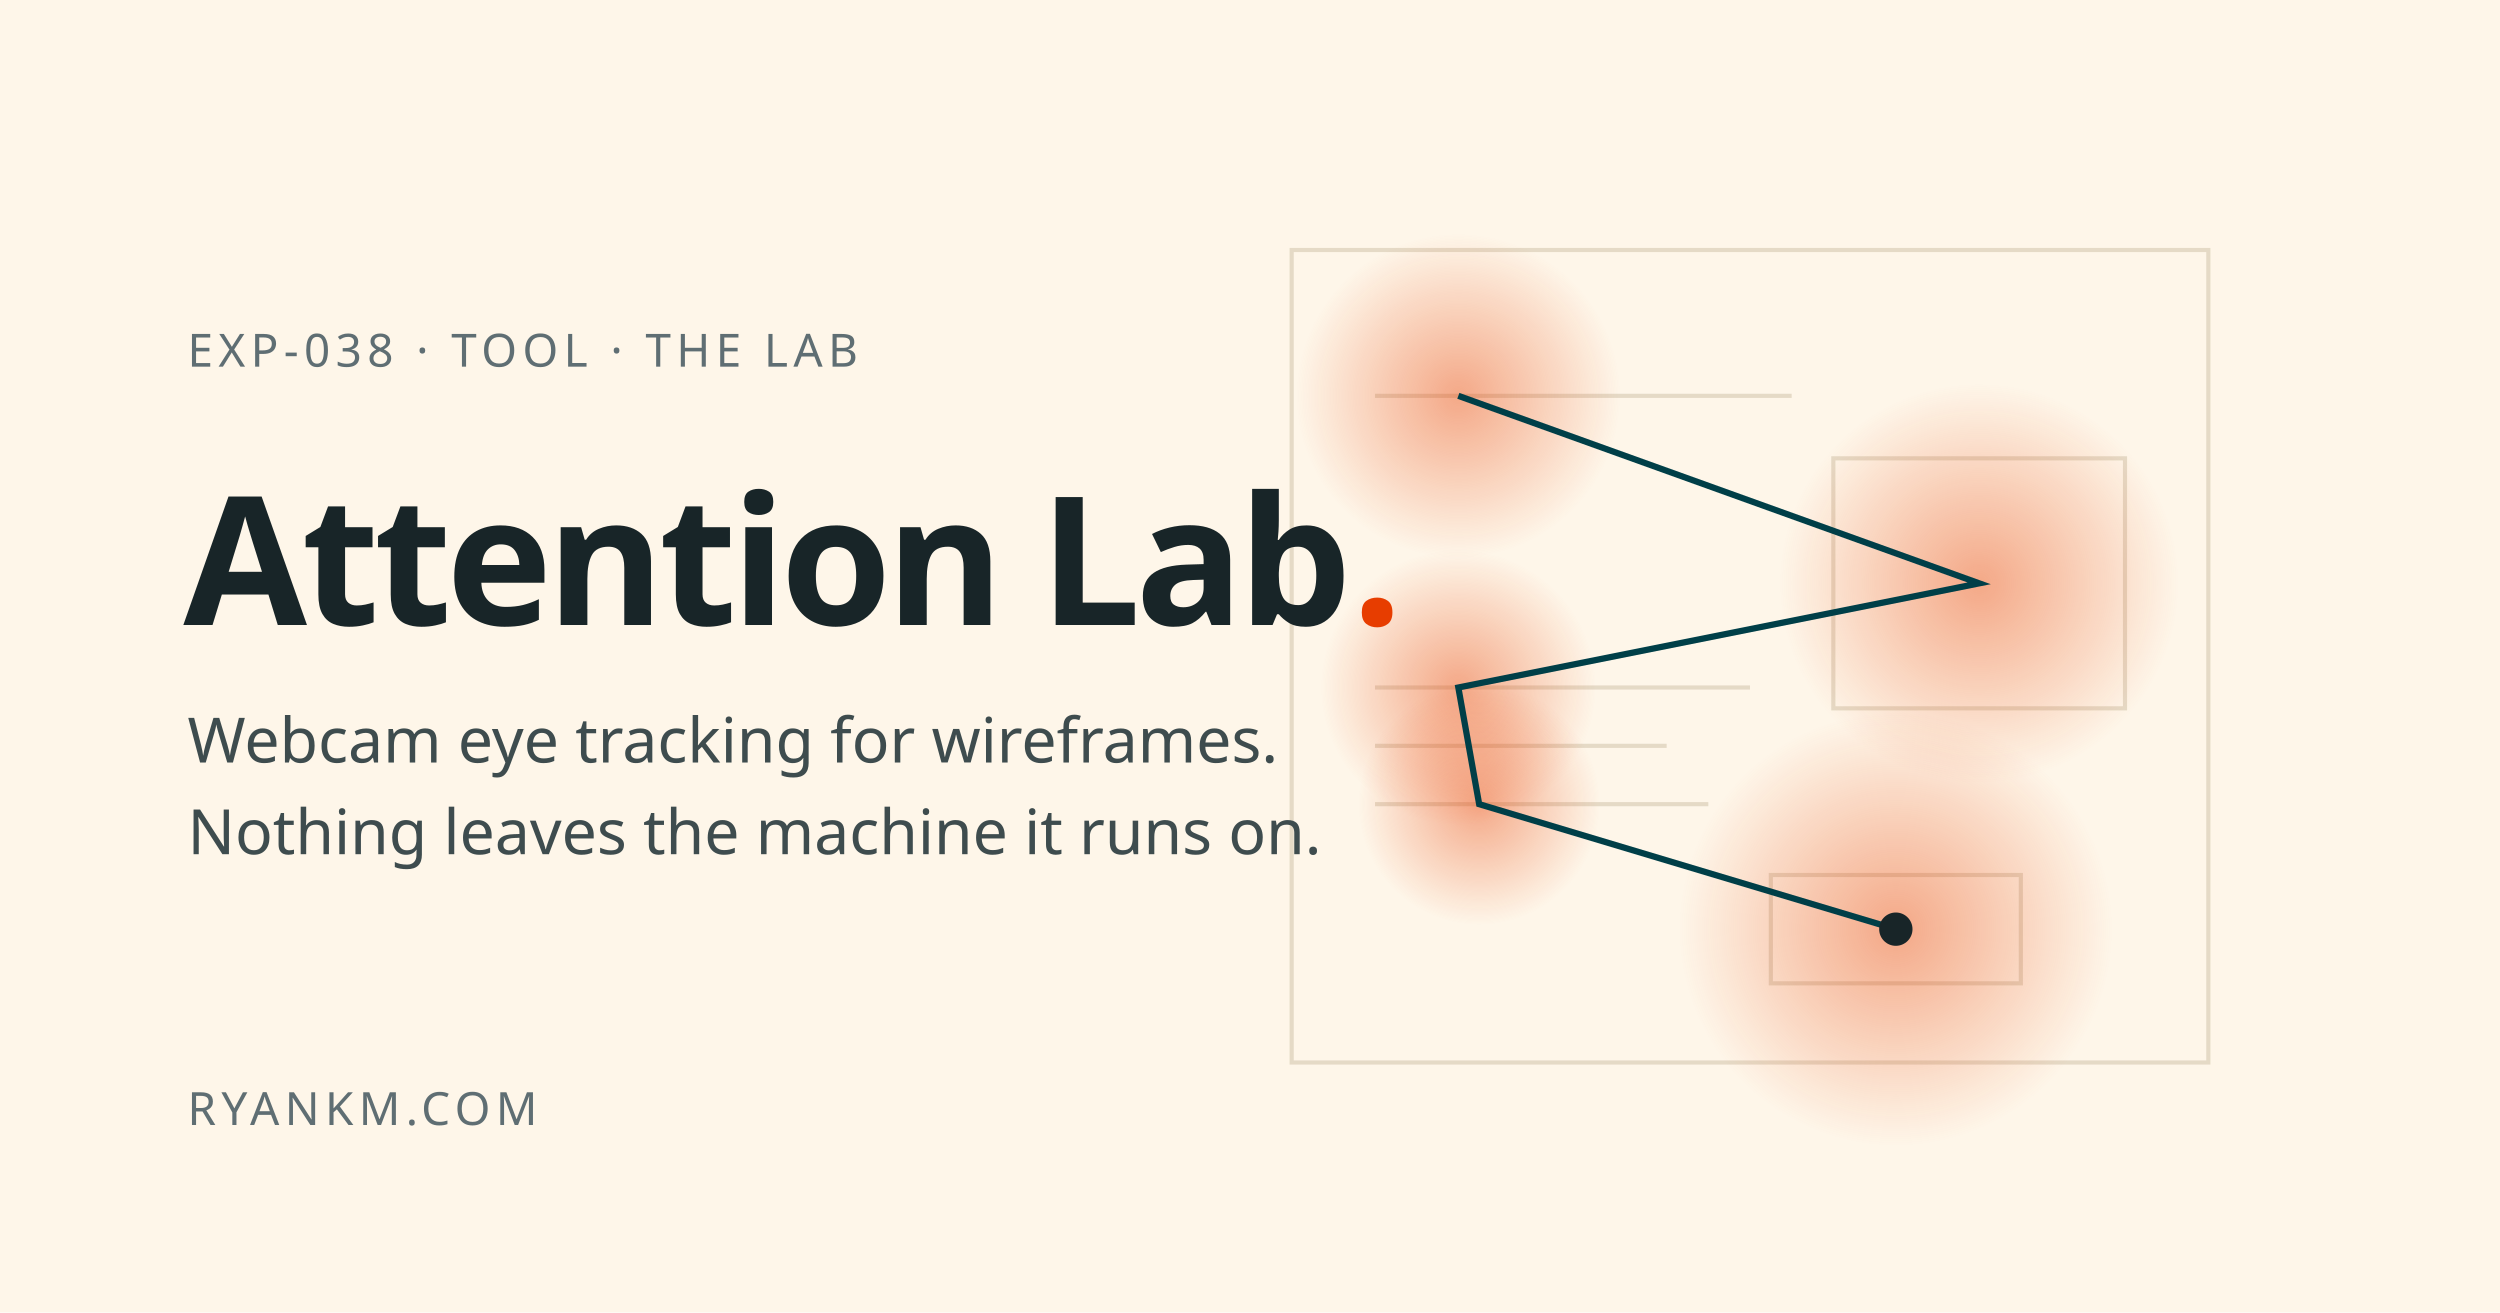
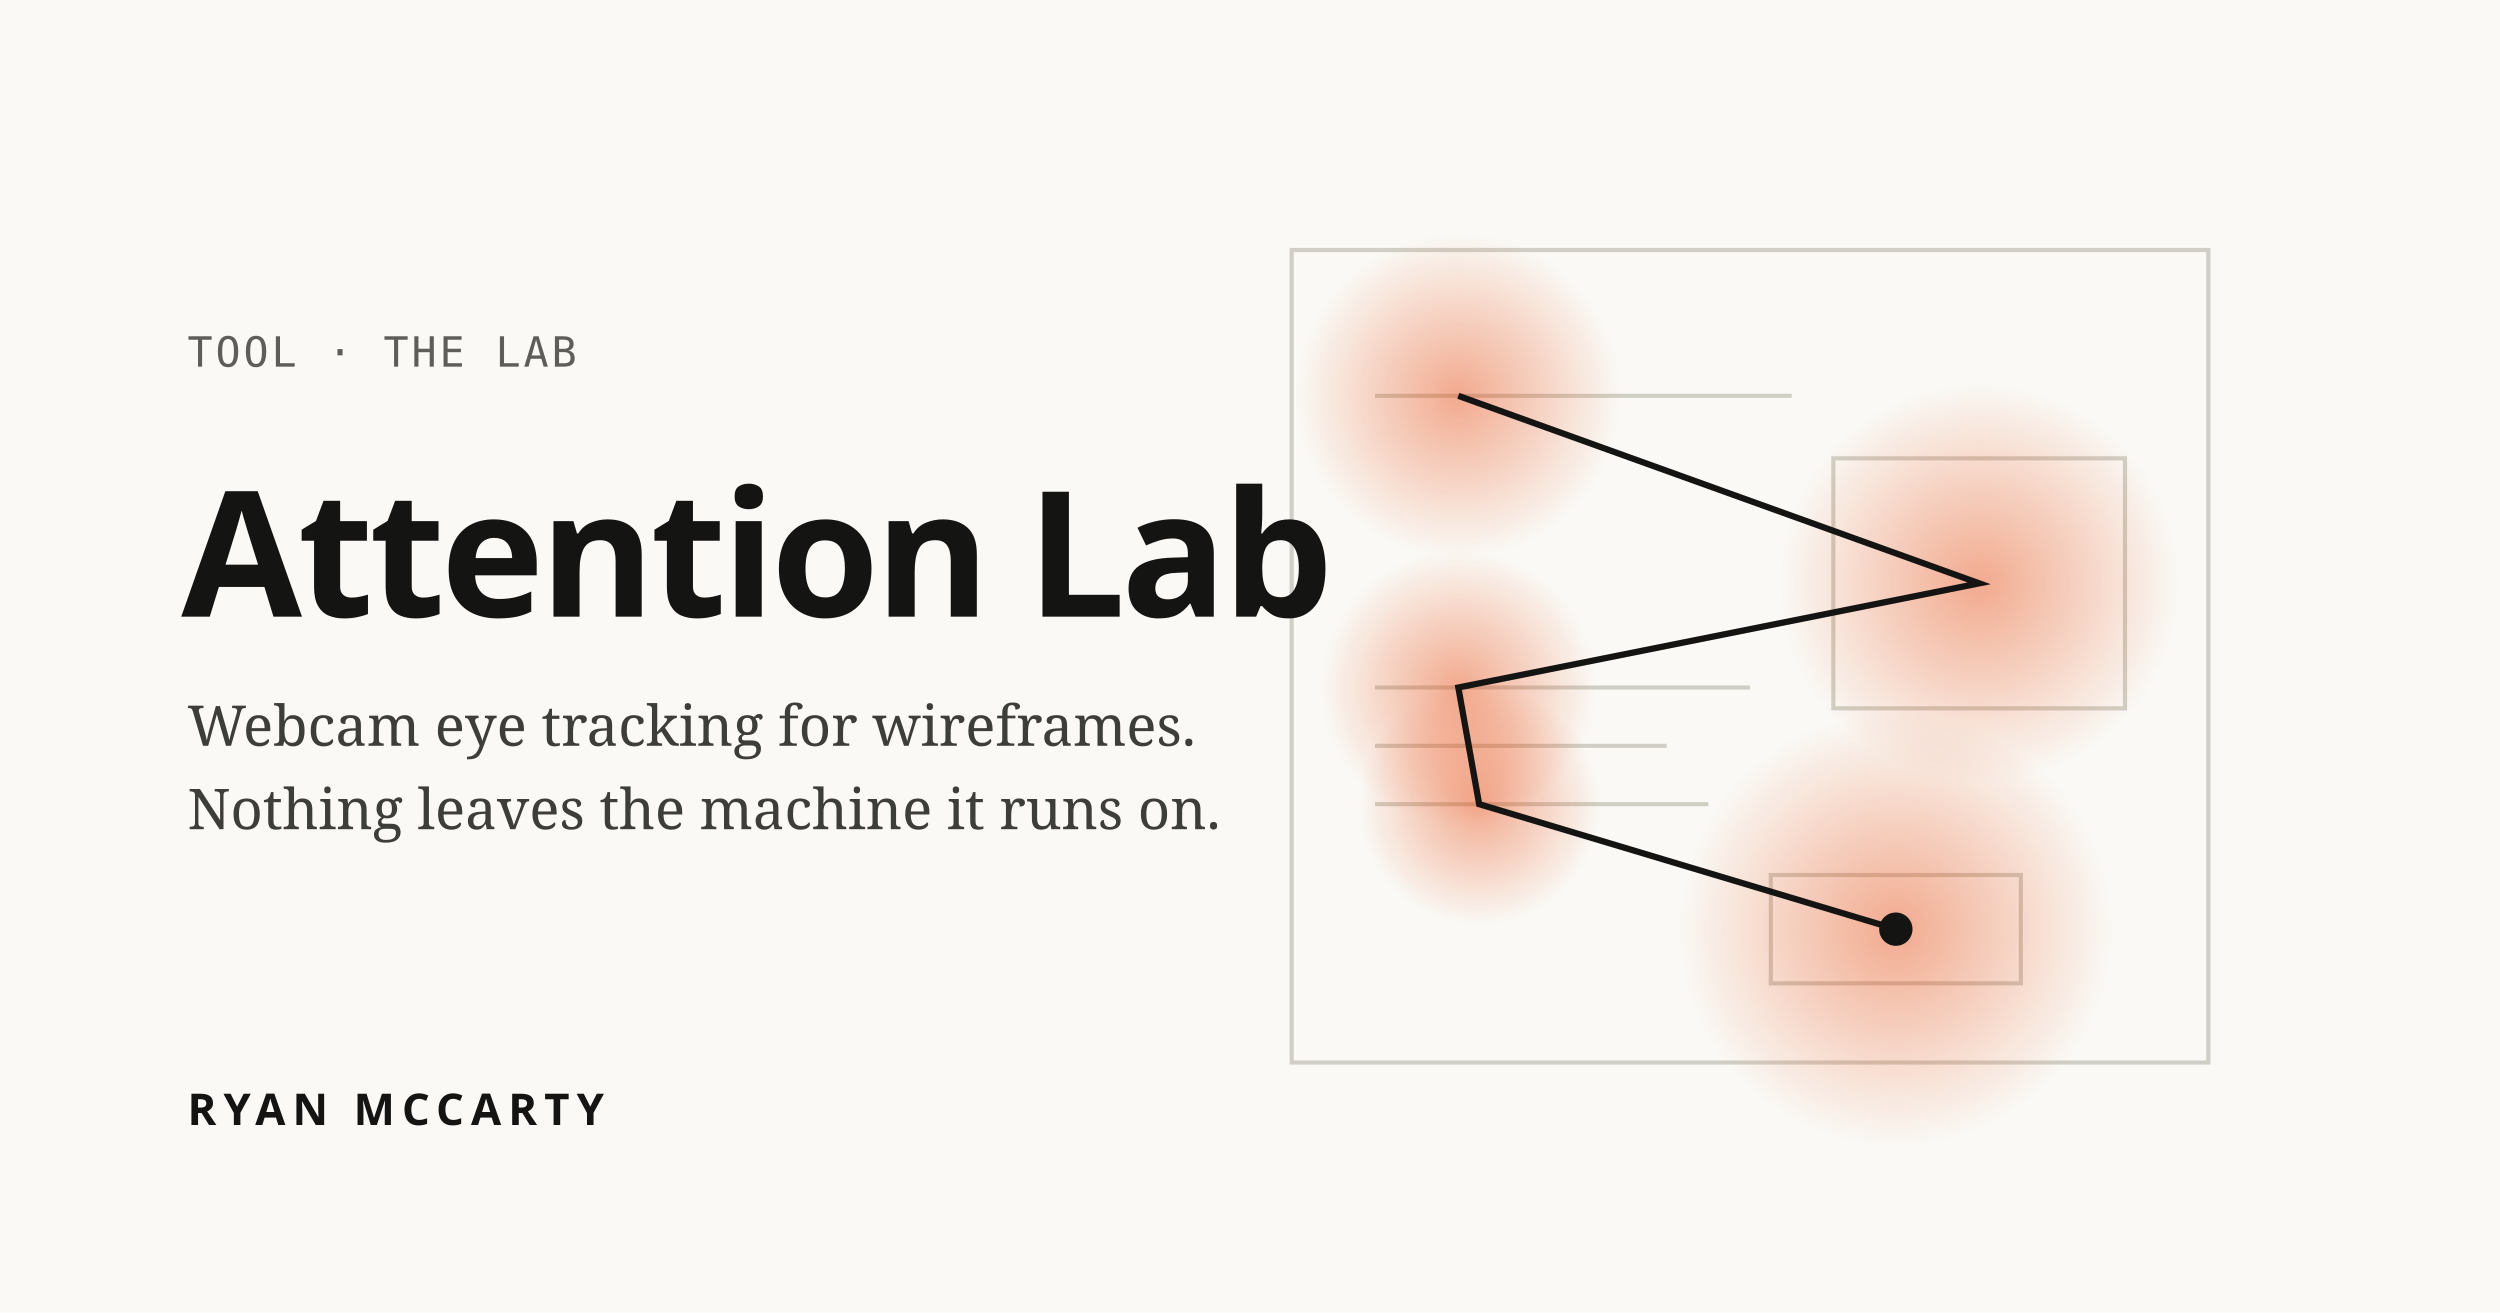
- <svg xmlns="http://www.w3.org/2000/svg" width="1200" height="630" viewBox="0 0 1200 630" role="img" aria-label="Attention Lab, EXP-038 in the Lab at ryankm.com">
-   <rect width="1200" height="630" fill="#fef6e9" />
+ <svg xmlns="http://www.w3.org/2000/svg" width="1200" height="630" viewBox="0 0 1200 630" role="img" aria-label="Attention Lab, in the Lab at ryankm.com">
+   <rect width="1200" height="630" fill="#faf9f5" />
  <defs>
    <radialGradient id="heat">
      <stop offset="0" stop-color="#e73d00" stop-opacity="0.42" />
      <stop offset="1" stop-color="#e73d00" stop-opacity="0" />
    </radialGradient>
  </defs>
-   <g stroke="#e5dac6" stroke-width="2" fill="none">
+   <g stroke="#d1cfc5" stroke-width="2" fill="none">
    <rect x="620" y="120" width="440" height="390" />
    <path d="M660 190 H860" />
    <path d="M660 330 H840 M660 358 H800 M660 386 H820" />
    <rect x="880" y="220" width="140" height="120" />
    <rect x="850" y="420" width="120" height="52" />
  </g>
  <g>
    <circle cx="700" cy="190" r="78" fill="url(#heat)" />
    <circle cx="950" cy="280" r="96" fill="url(#heat)" />
    <circle cx="700" cy="330" r="66" fill="url(#heat)" />
    <circle cx="710" cy="386" r="58" fill="url(#heat)" />
    <circle cx="910" cy="446" r="104" fill="url(#heat)" />
  </g>
-   <polyline points="700,190 950,280 700,330 710,386 910,446" fill="none" stroke="#003f48" stroke-width="3" />
-   <circle cx="910" cy="446" r="8" fill="#182528" />
-   <text x="90" y="176" fill="#5f6e73" font-family="Figtree, ui-sans-serif, system-ui, sans-serif" font-size="22" font-weight="500" letter-spacing="2.6">EXP-038 · TOOL · THE LAB</text>
-   <text x="88" y="300" fill="#182528" font-family="Figtree, ui-sans-serif, system-ui, sans-serif" font-size="86" font-weight="800" letter-spacing="-2.6">Attention Lab<tspan fill="#e73d00">.</tspan>
-   </text>
-   <text x="90" y="366" fill="#3e4c4e" font-family="Figtree, ui-sans-serif, system-ui, sans-serif" font-size="30" font-weight="400">Webcam eye tracking for wireframes.</text>
-   <text x="90" y="410" fill="#3e4c4e" font-family="Figtree, ui-sans-serif, system-ui, sans-serif" font-size="30" font-weight="400">Nothing leaves the machine it runs on.</text>
-   <text x="90" y="540" fill="#5f6e73" font-family="Figtree, ui-sans-serif, system-ui, sans-serif" font-size="22" font-weight="500" letter-spacing="2.6">RYANKM.COM</text>
+   <polyline points="700,190 950,280 700,330 710,386 910,446" fill="none" stroke="#141413" stroke-width="3" />
+   <circle cx="910" cy="446" r="8" fill="#141413" />
+   <text x="90" y="176" fill="#5e5d59" font-family="'JetBrains Mono', ui-monospace, monospace" font-size="20" font-weight="400" letter-spacing="1.4">TOOL · THE LAB</text>
+   <text x="87" y="296" fill="#141413" font-family="'Hanken Grotesk', ui-sans-serif, system-ui, sans-serif" font-size="84" font-weight="600" letter-spacing="-2.1">Attention Lab</text>
+   <text x="90" y="358" fill="#3d3d3a" font-family="'Source Serif 4', ui-serif, Georgia, serif" font-size="27" font-weight="400">Webcam eye tracking for wireframes.</text>
+   <text x="90" y="398" fill="#3d3d3a" font-family="'Source Serif 4', ui-serif, Georgia, serif" font-size="27" font-weight="400">Nothing leaves the machine it runs on.</text>
+   <text x="90" y="540" fill="#141413" font-family="'Hanken Grotesk', ui-sans-serif, system-ui, sans-serif" font-size="21" font-weight="700" letter-spacing="3.4">RYAN MCCARTY</text>
</svg>
